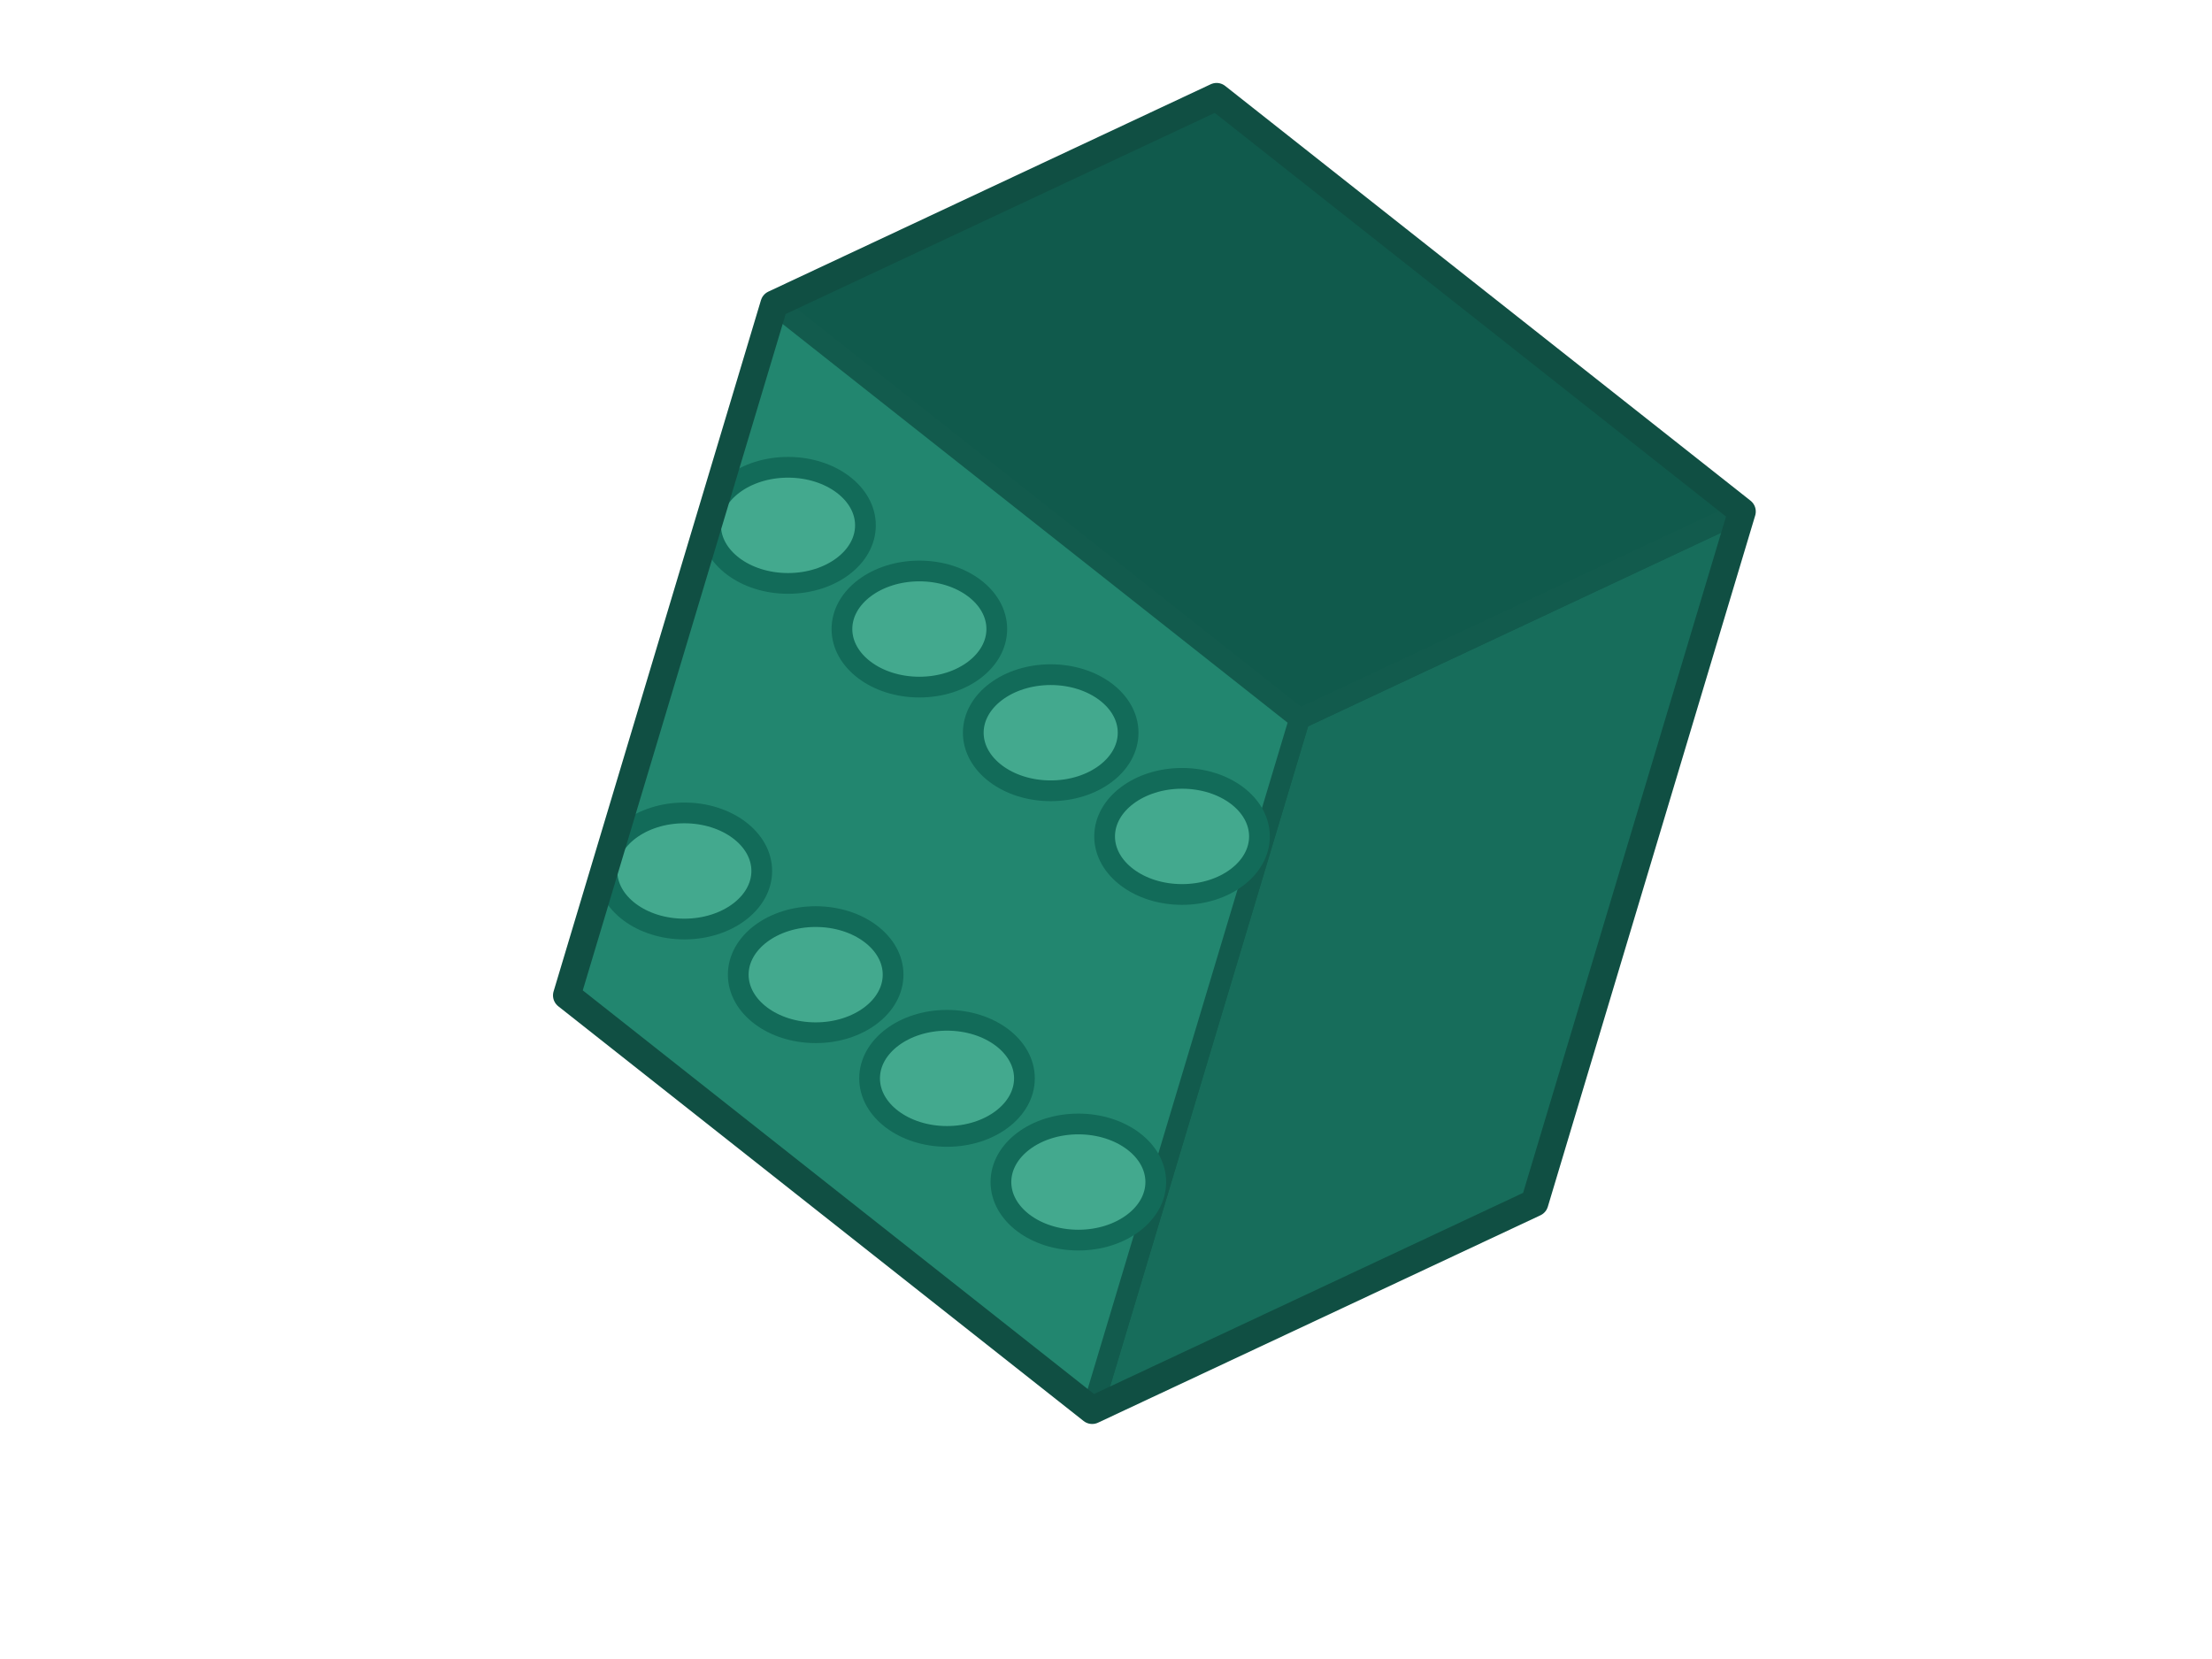
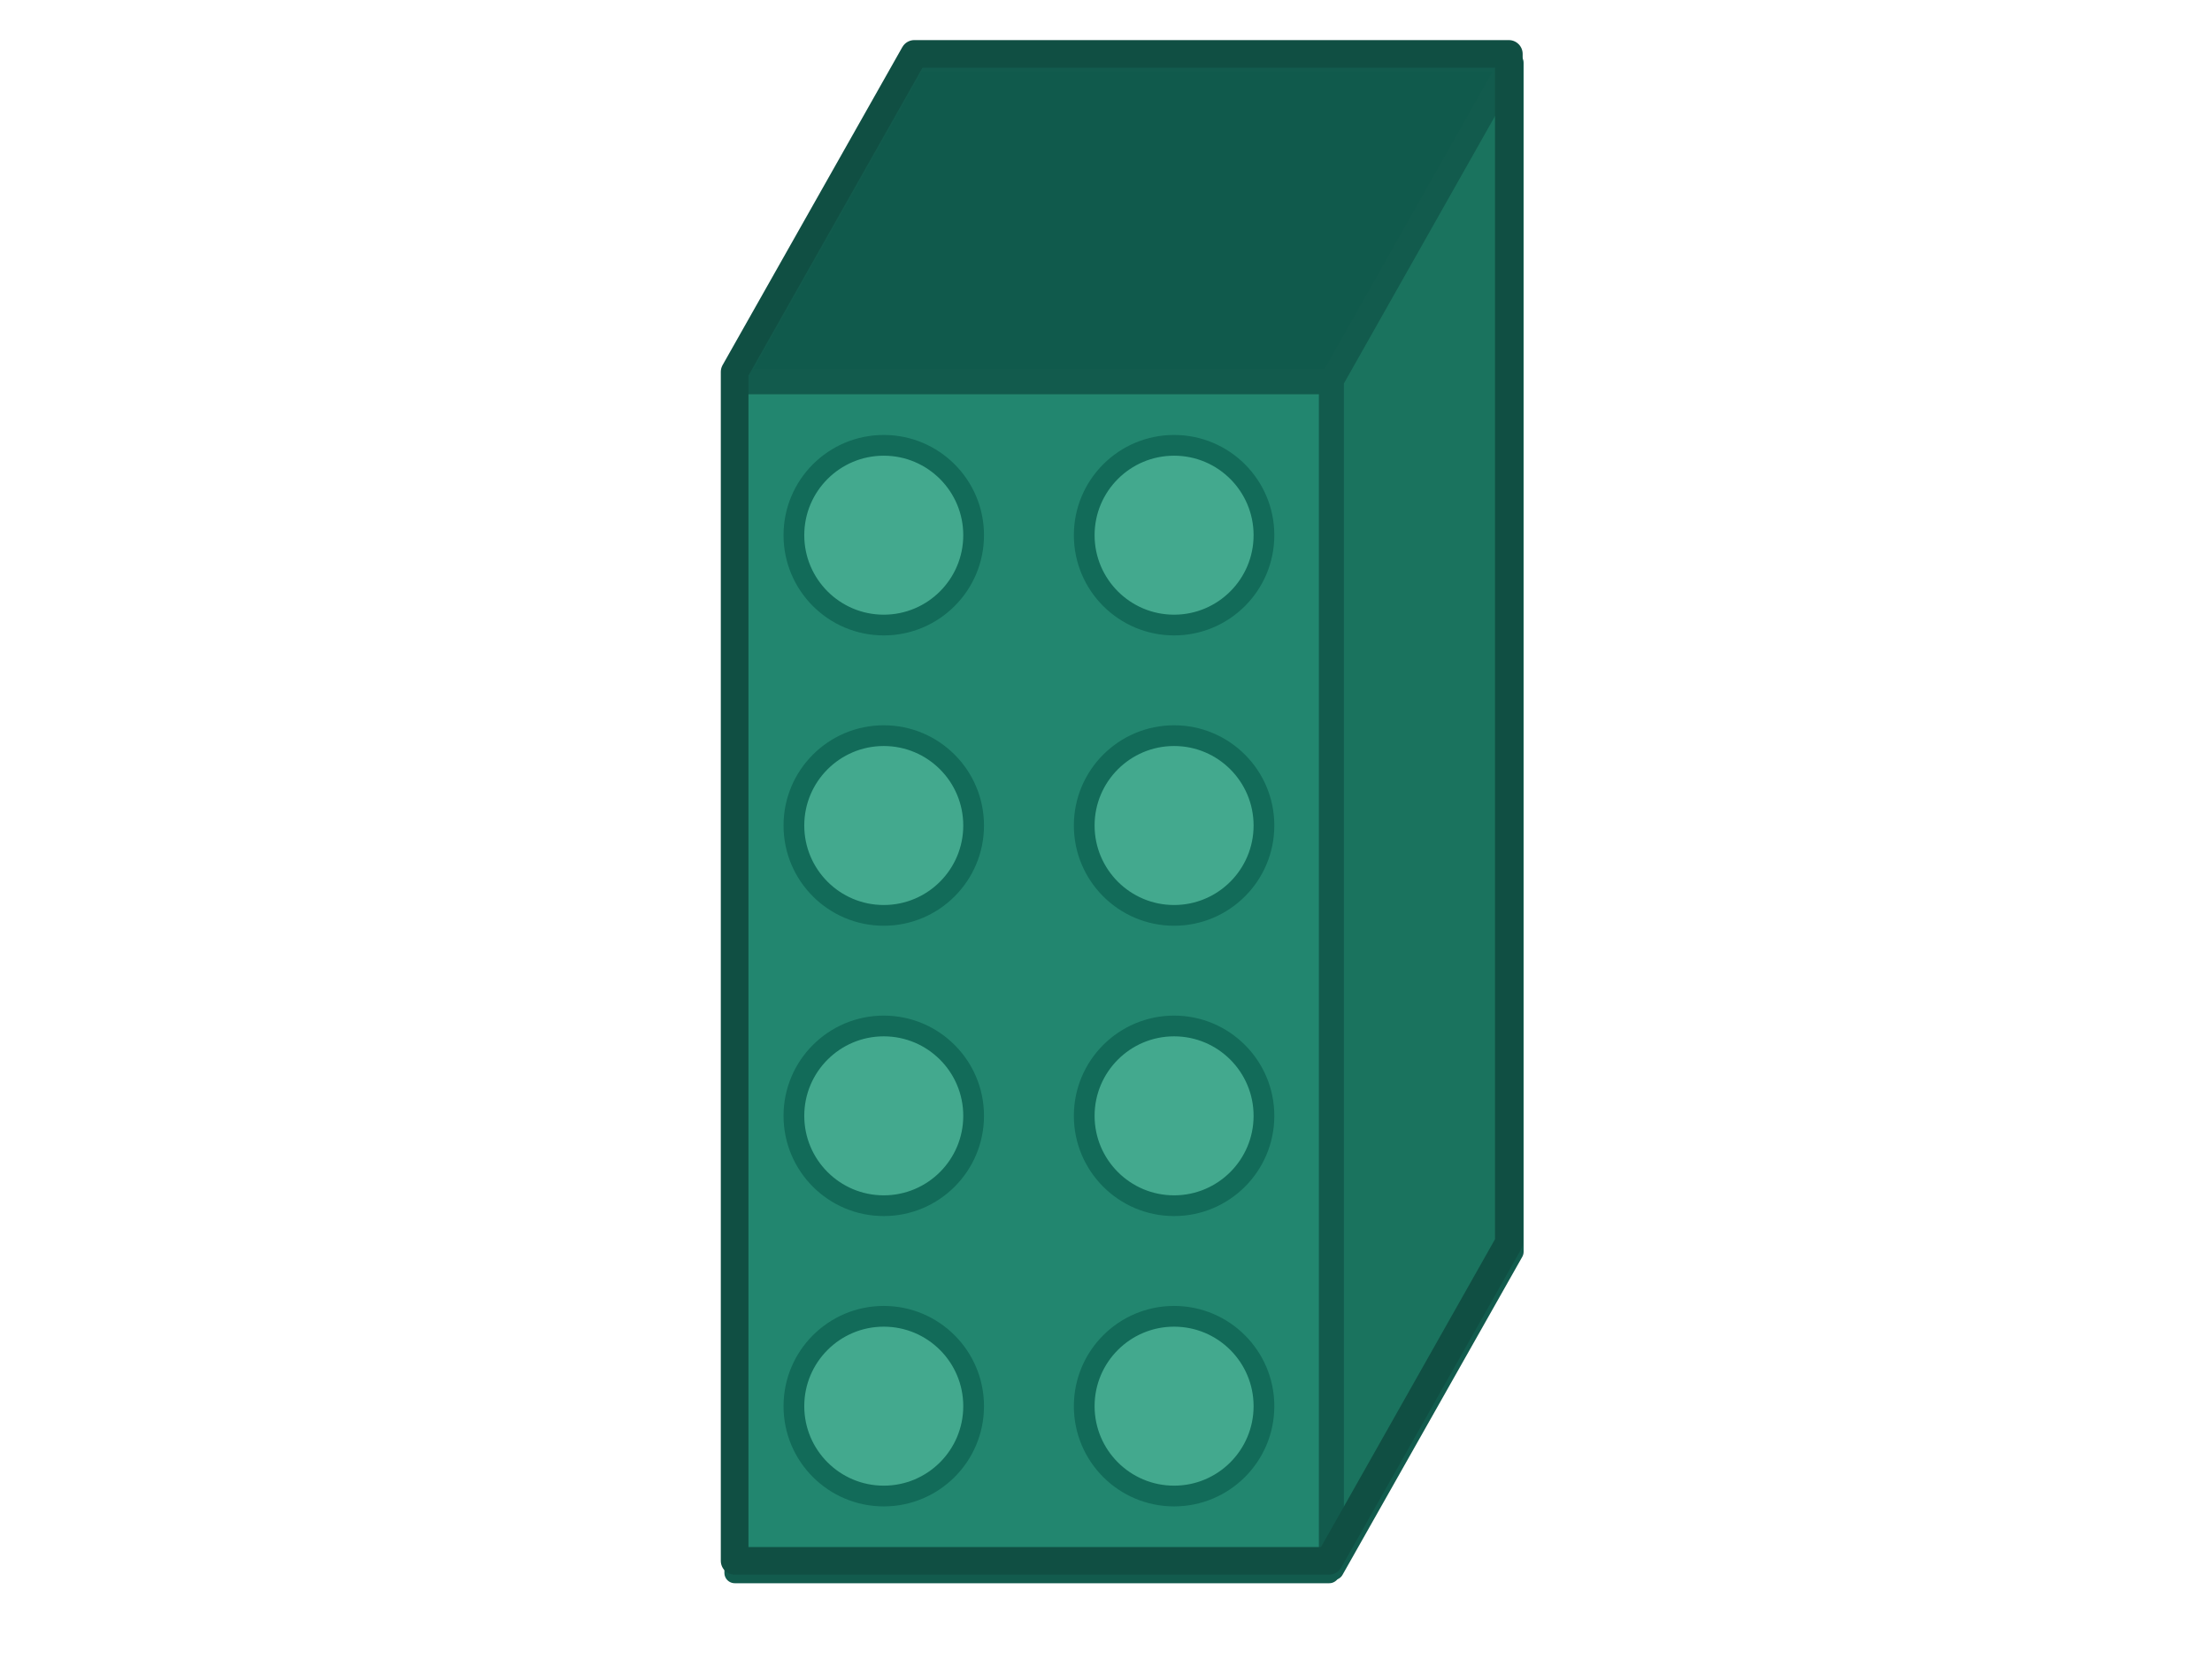
- <svg xmlns="http://www.w3.org/2000/svg" width="160" height="120" viewBox="0 0 160 120">
-   <style>
-     .brick-face-top { fill: #22866f; }
+ <svg xmlns="http://www.w3.org/2000/svg" width="160" height="120">
+   <style>.brick-face-top { fill: #22866f; }
    .brick-face-long { fill: #176d5b; }
    .brick-face-short { fill: #105a4c; }
+     .brick-face-bottom { fill: #1a735e; }
    .brick-face-top, .brick-face-bottom, .brick-face-long, .brick-face-short { stroke: #125b4d; stroke-width: 1.5; stroke-linejoin: round; }
    .brick-studs ellipse { fill: #43a98e; stroke: #126b59; stroke-width: 1.5; }
-     .brick-outline { fill: none; stroke: #104f43; stroke-width: 2; stroke-linejoin: round; }
-   </style>
-   <path class="brick-face-long" d="M94 52 79 102 111 87 126 37Z" />
-   <path class="brick-face-short" d="M56 22 88 7 126 37 94 52Z" />
-   <path class="brick-face-top" d="M56 22 94 52 79 102 41 72Z" />
-   <g class="brick-studs">
-     <ellipse cx="57" cy="38" rx="5.6" ry="4.2" />
-     <ellipse cx="66.5" cy="45.5" rx="5.6" ry="4.2" />
-     <ellipse cx="76" cy="53" rx="5.6" ry="4.2" />
-     <ellipse cx="85.5" cy="60.5" rx="5.6" ry="4.2" />
-     <ellipse cx="49.5" cy="63" rx="5.6" ry="4.2" />
-     <ellipse cx="59" cy="70.5" rx="5.6" ry="4.2" />
-     <ellipse cx="68.5" cy="78" rx="5.6" ry="4.2" />
-     <ellipse cx="78" cy="85.5" rx="5.6" ry="4.2" />
+     .brick-outline { fill: none; stroke: #104f43; stroke-width: 2; stroke-linejoin: round; }</style>
+   <g class="layer">
+     <path class="brick-face-top" d="m90.14,21.3l0,86l-43,0l0,-86l43,0z" id="svg_1" transform="matrix(1 0 0 1 6.00739 6.4695)" />
+     <path class="brick-face-short" d="m103.23,-2.03l-13,23l-43,0l13,-23l43,0z" id="svg_2" transform="matrix(1 0 0 1 6.00739 6.4695)" />
+     <g class="brick-studs" id="svg_3" transform="matrix(0 1 -1 0 122.925 -2.2885)">
+       <ellipse cx="41" cy="38" id="svg_4" rx="6.5" ry="6.5" />
+       <ellipse cx="62" cy="38" id="svg_5" rx="6.5" ry="6.5" />
+       <ellipse cx="83" cy="38" id="svg_6" rx="6.5" ry="6.5" />
+       <ellipse cx="104" cy="38" id="svg_7" rx="6.5" ry="6.5" />
+       <ellipse cx="41" cy="59" id="svg_8" rx="6.5" ry="6.5" />
+       <ellipse cx="62" cy="59" id="svg_9" rx="6.5" ry="6.5" />
+       <ellipse cx="83" cy="59" id="svg_10" rx="6.5" ry="6.5" />
+       <ellipse cx="104" cy="59" id="svg_11" rx="6.5" ry="6.5" />
+     </g>
+     <path class="brick-face-bottom" d="m103.45,-1.93l0,86l-13,23l0,-86l13,-23z" id="svg_12" transform="matrix(1 0 0 1 6.00739 6.4695)" />
+     <path class="brick-outline" d="m103.98,-1.21l0,86l-13,23l-43,0l0,-86l13,-23l43,0z" id="svg_13" transform="matrix(1 0 0 1 5.15778 5.11011)" />
  </g>
-   <path class="brick-outline" d="M56 22 88 7 126 37 111 87 79 102 41 72Z" />
</svg>
